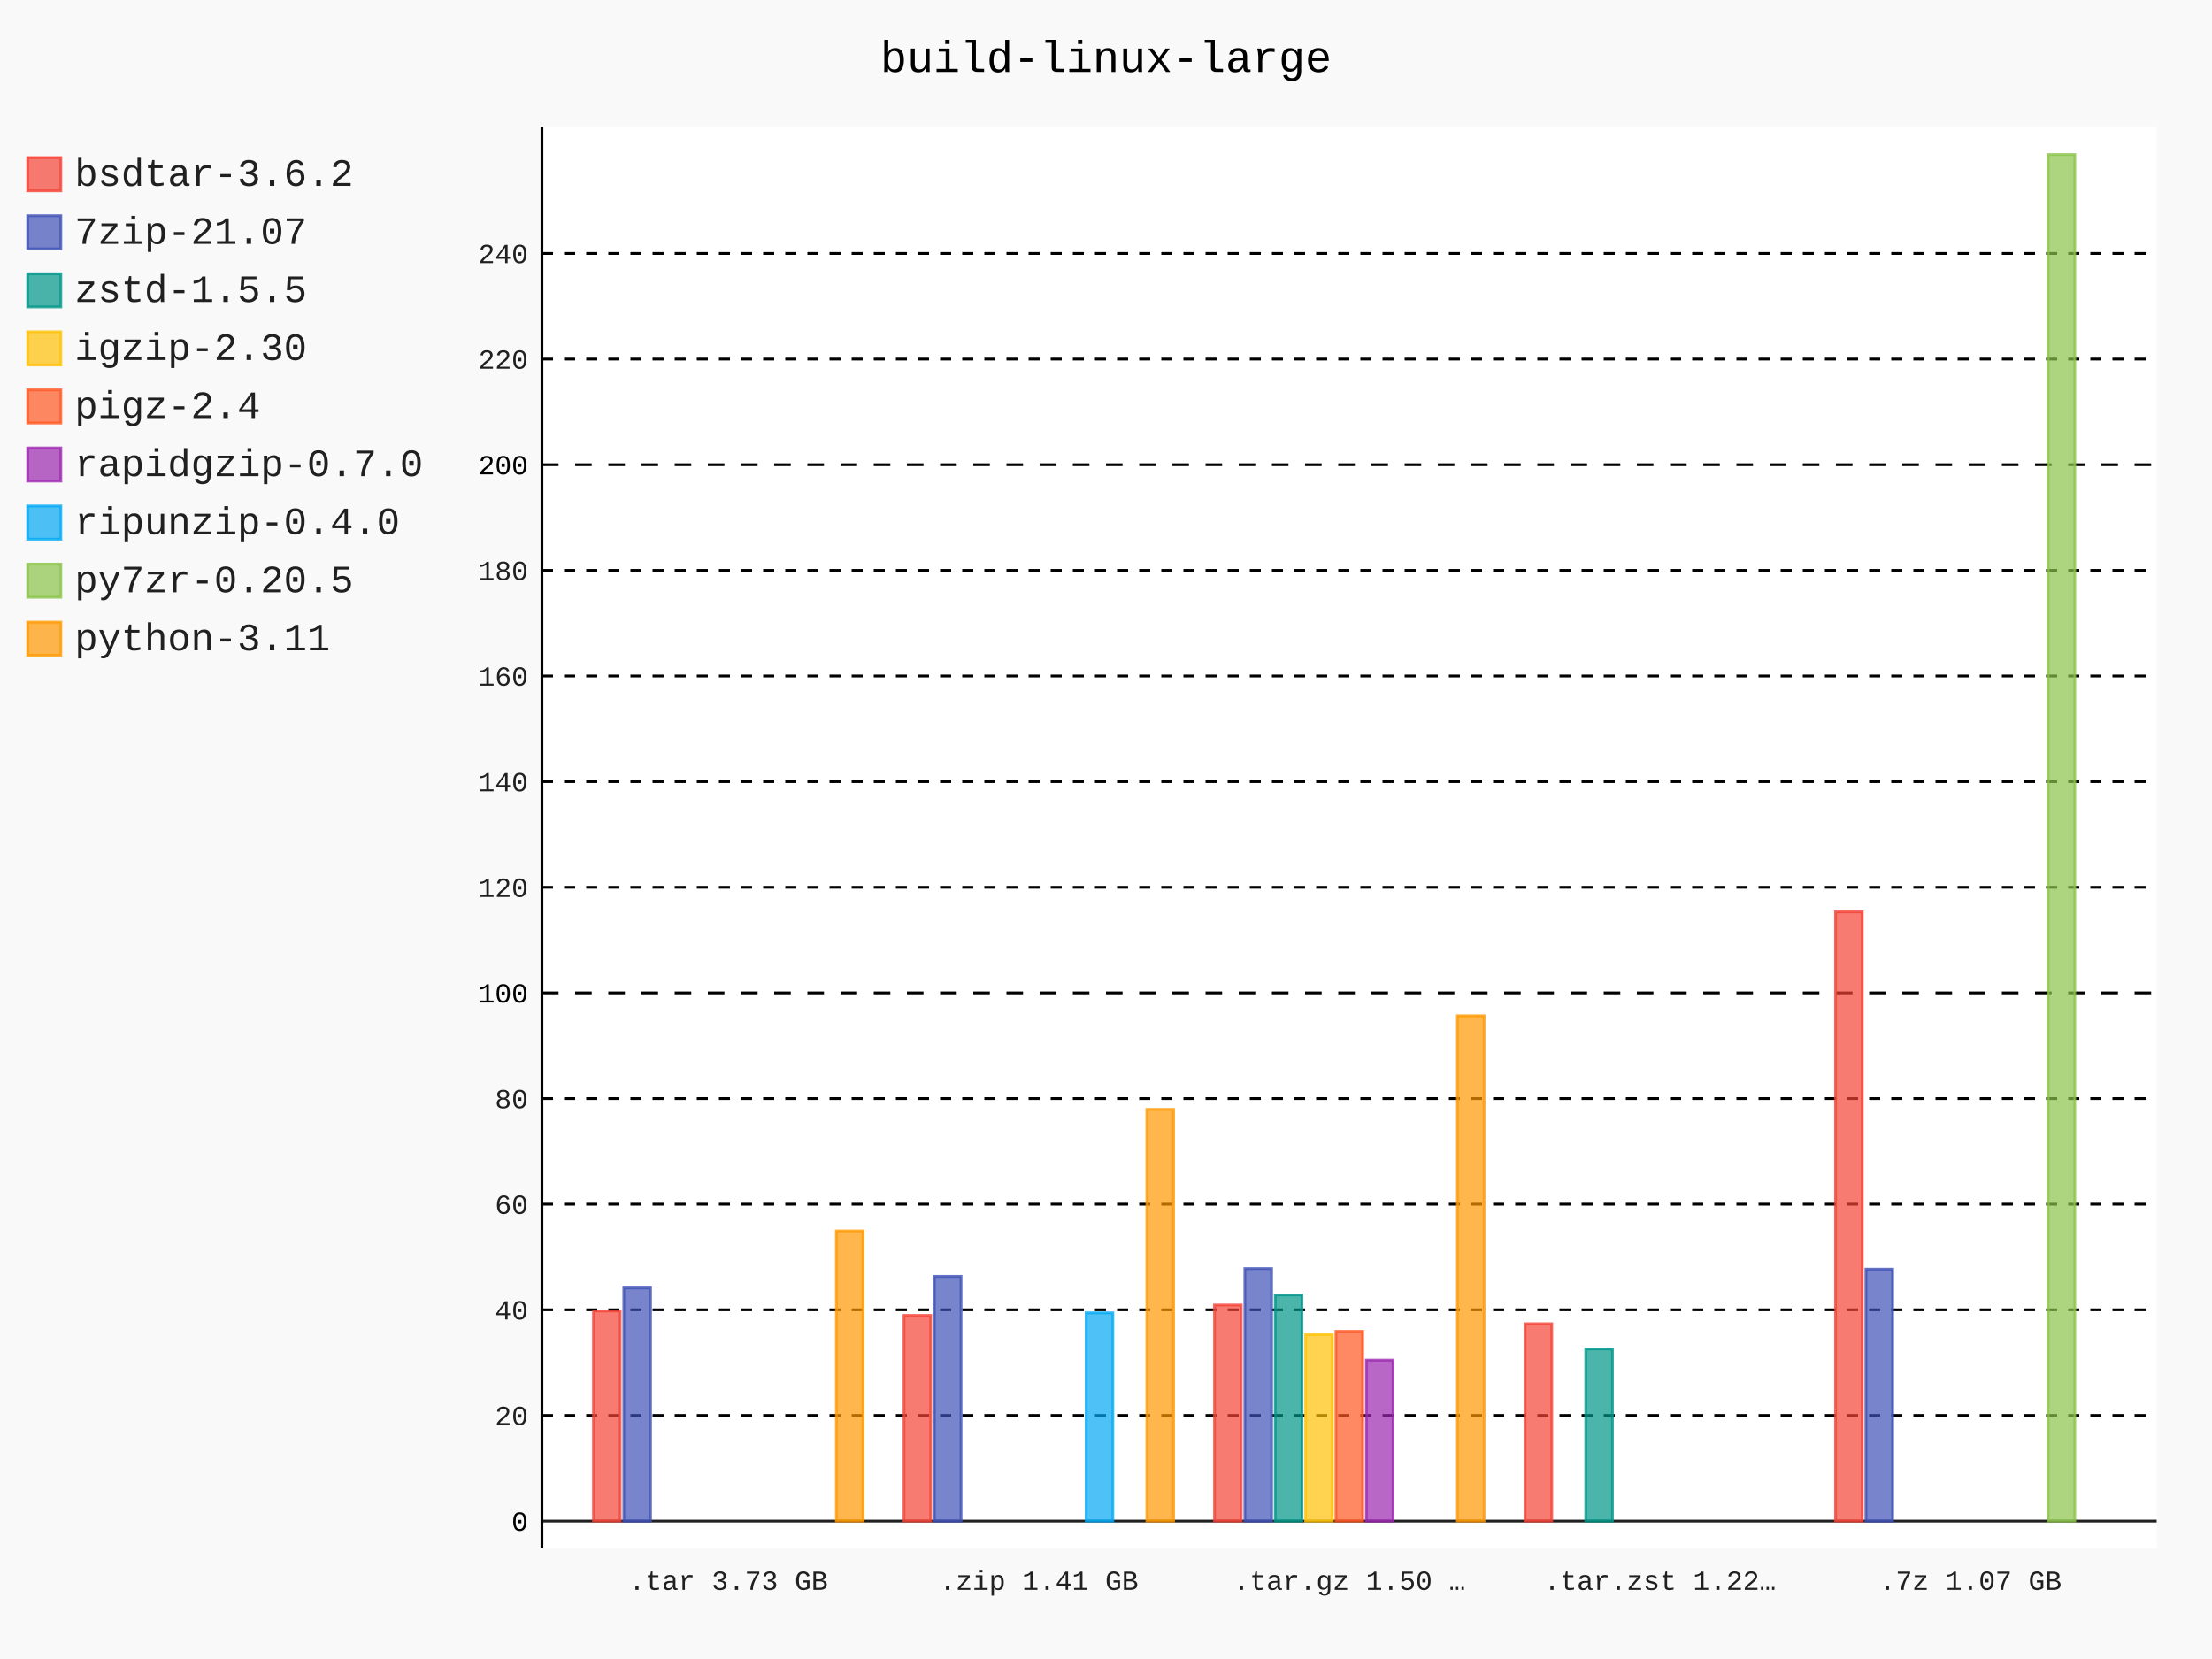
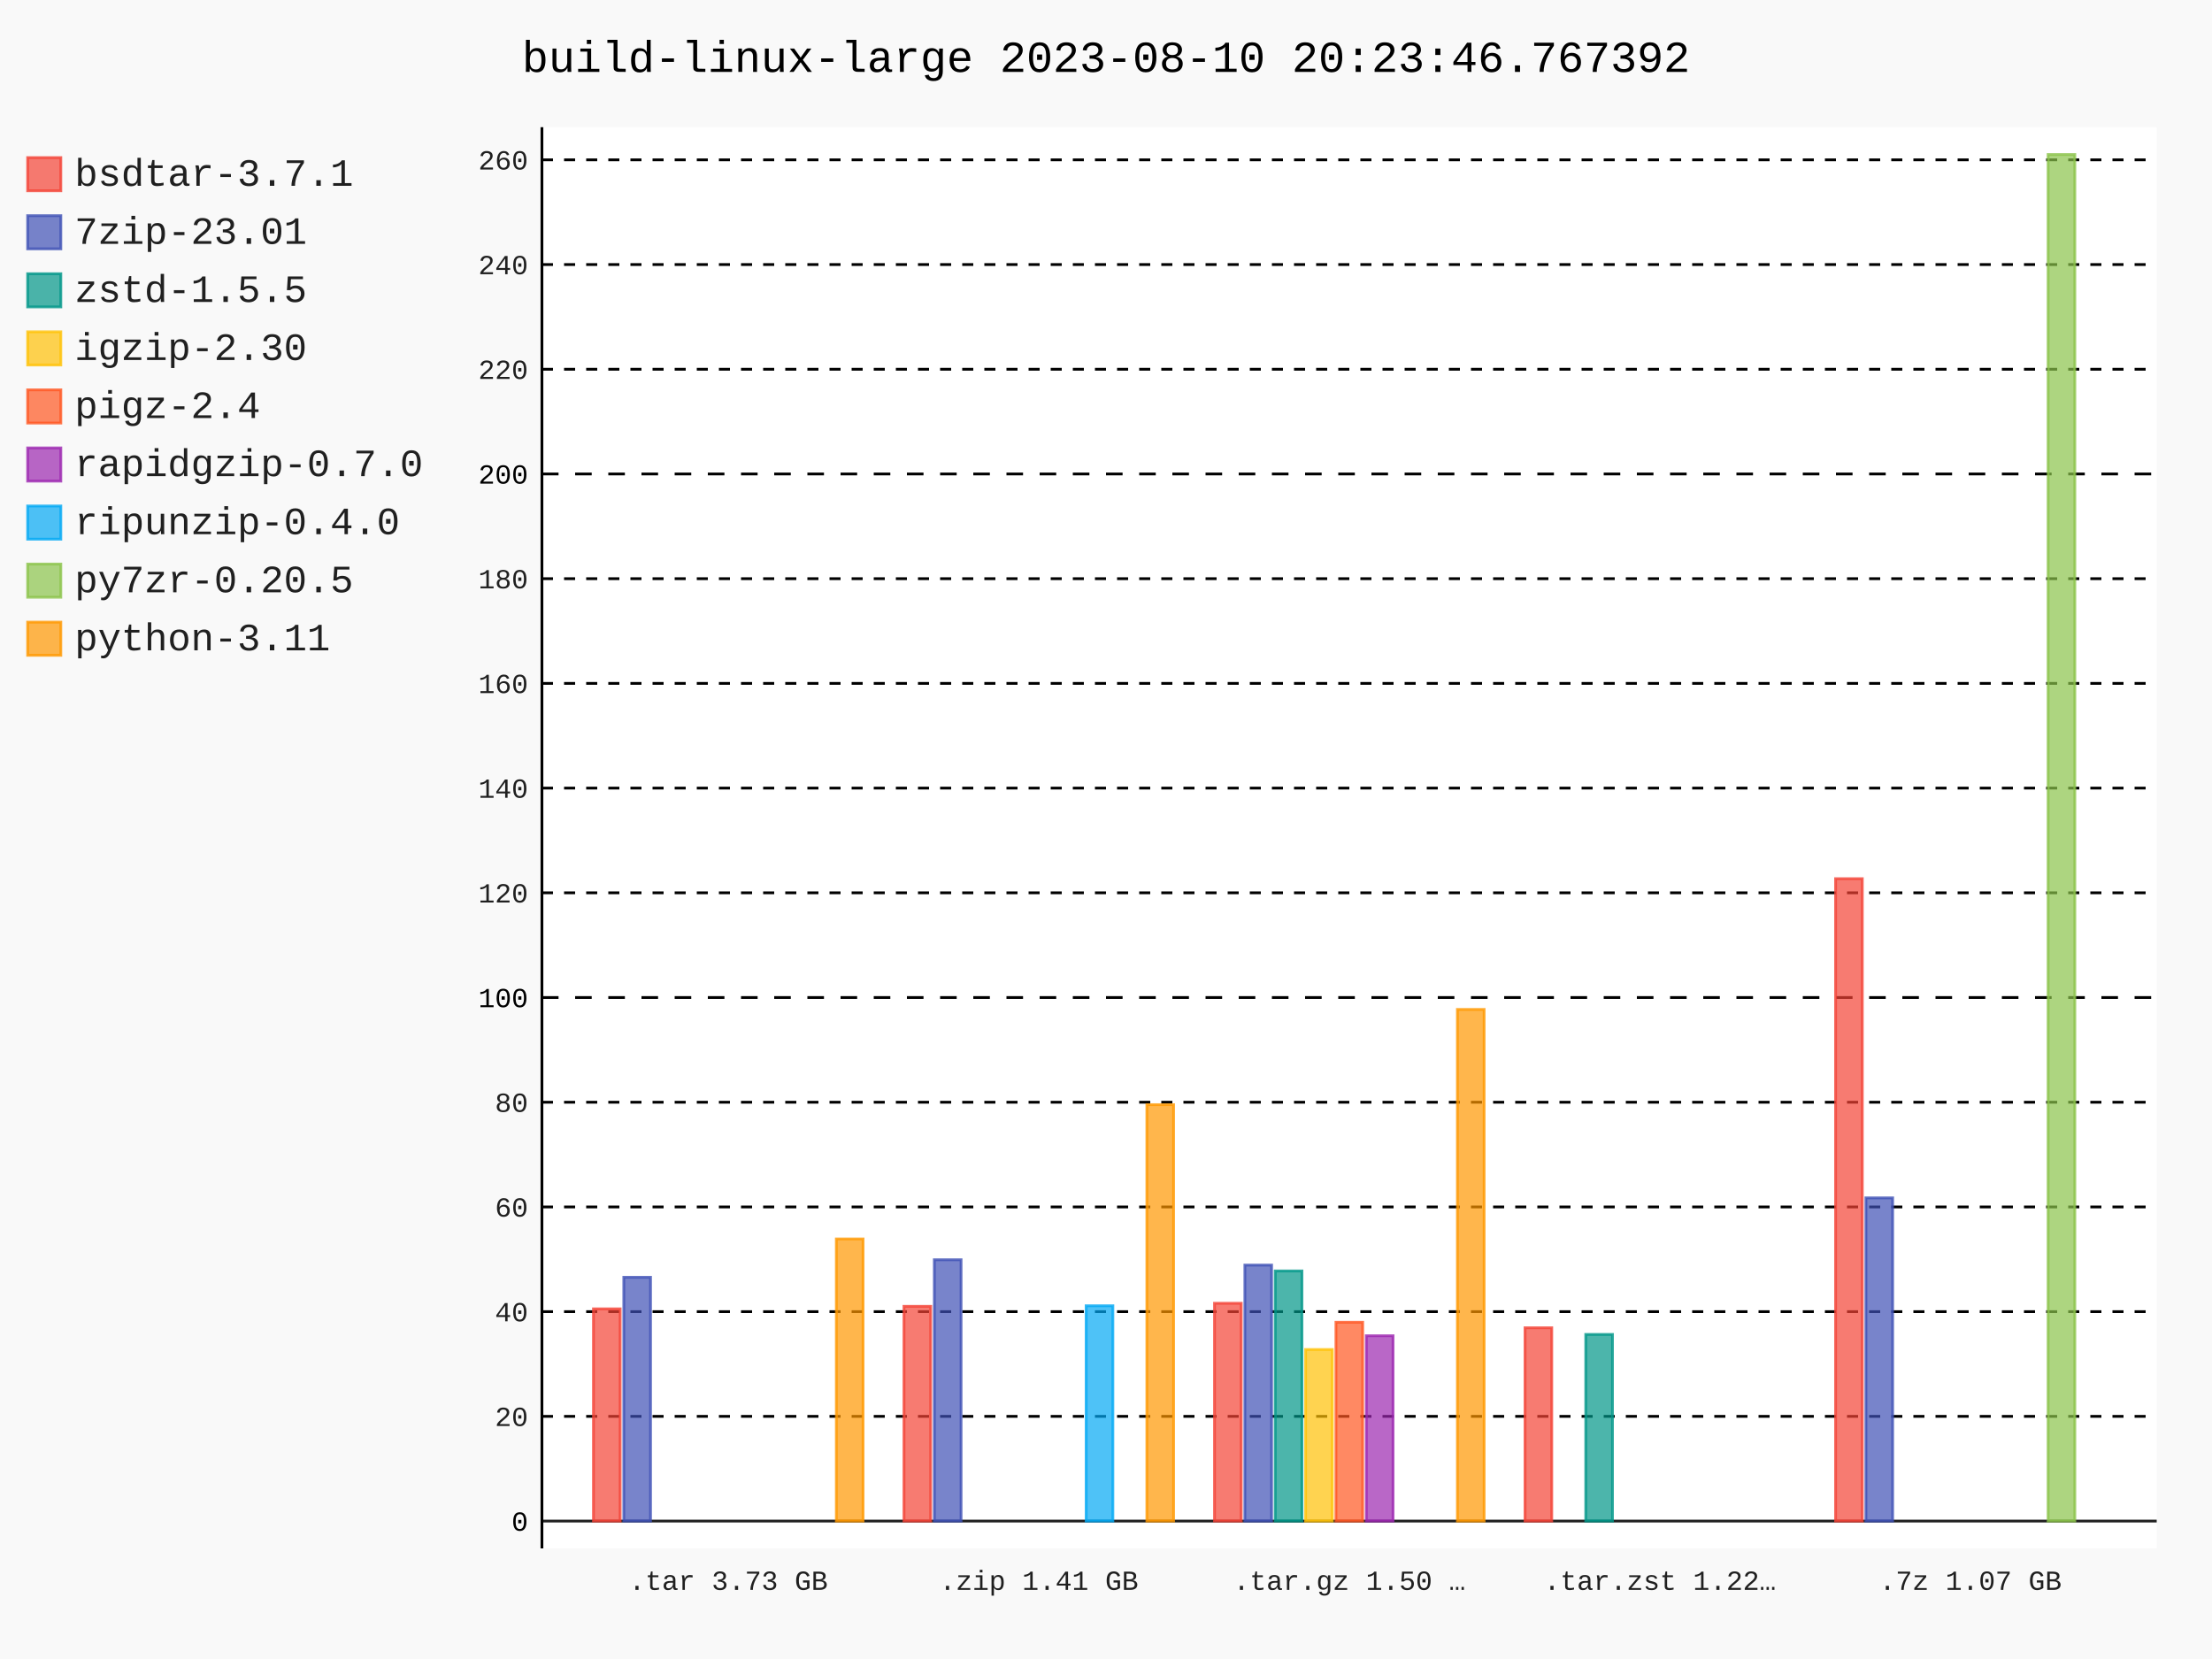
- <svg xmlns="http://www.w3.org/2000/svg" id="chart-afac75ed-26e7-44d1-9501-fa5c7581c59e" class="pygal-chart" viewBox="0 0 800 600">
+ <svg xmlns="http://www.w3.org/2000/svg" id="chart-6f9ddb37-1563-4d1c-84ae-28b0c7dc2877" class="pygal-chart" viewBox="0 0 800 600">
  <defs>
-     <style type="text/css">#chart-afac75ed-26e7-44d1-9501-fa5c7581c59e{-webkit-user-select:none;-webkit-font-smoothing:antialiased;font-family:Consolas,"Liberation Mono",Menlo,Courier,monospace}#chart-afac75ed-26e7-44d1-9501-fa5c7581c59e .title{font-family:Consolas,"Liberation Mono",Menlo,Courier,monospace;font-size:16px}#chart-afac75ed-26e7-44d1-9501-fa5c7581c59e .legends .legend text{font-family:Consolas,"Liberation Mono",Menlo,Courier,monospace;font-size:14px}#chart-afac75ed-26e7-44d1-9501-fa5c7581c59e .axis text{font-family:Consolas,"Liberation Mono",Menlo,Courier,monospace;font-size:10px}#chart-afac75ed-26e7-44d1-9501-fa5c7581c59e .axis text.major{font-family:Consolas,"Liberation Mono",Menlo,Courier,monospace;font-size:10px}#chart-afac75ed-26e7-44d1-9501-fa5c7581c59e .text-overlay text.value{font-family:Consolas,"Liberation Mono",Menlo,Courier,monospace;font-size:16px}#chart-afac75ed-26e7-44d1-9501-fa5c7581c59e .text-overlay text.label{font-family:Consolas,"Liberation Mono",Menlo,Courier,monospace;font-size:10px}#chart-afac75ed-26e7-44d1-9501-fa5c7581c59e .tooltip{font-family:Consolas,"Liberation Mono",Menlo,Courier,monospace;font-size:14px}#chart-afac75ed-26e7-44d1-9501-fa5c7581c59e text.no_data{font-family:Consolas,"Liberation Mono",Menlo,Courier,monospace;font-size:64px}
- #chart-afac75ed-26e7-44d1-9501-fa5c7581c59e{background-color:rgba(249,249,249,1)}#chart-afac75ed-26e7-44d1-9501-fa5c7581c59e path,#chart-afac75ed-26e7-44d1-9501-fa5c7581c59e line,#chart-afac75ed-26e7-44d1-9501-fa5c7581c59e rect,#chart-afac75ed-26e7-44d1-9501-fa5c7581c59e circle{-webkit-transition:150ms;-moz-transition:150ms;transition:150ms}#chart-afac75ed-26e7-44d1-9501-fa5c7581c59e .graph &gt; .background{fill:rgba(249,249,249,1)}#chart-afac75ed-26e7-44d1-9501-fa5c7581c59e .plot &gt; .background{fill:rgba(255,255,255,1)}#chart-afac75ed-26e7-44d1-9501-fa5c7581c59e .graph{fill:rgba(0,0,0,.87)}#chart-afac75ed-26e7-44d1-9501-fa5c7581c59e text.no_data{fill:rgba(0,0,0,1)}#chart-afac75ed-26e7-44d1-9501-fa5c7581c59e .title{fill:rgba(0,0,0,1)}#chart-afac75ed-26e7-44d1-9501-fa5c7581c59e .legends .legend text{fill:rgba(0,0,0,.87)}#chart-afac75ed-26e7-44d1-9501-fa5c7581c59e .legends .legend:hover text{fill:rgba(0,0,0,1)}#chart-afac75ed-26e7-44d1-9501-fa5c7581c59e .axis .line{stroke:rgba(0,0,0,1)}#chart-afac75ed-26e7-44d1-9501-fa5c7581c59e .axis .guide.line{stroke:rgba(0,0,0,.54)}#chart-afac75ed-26e7-44d1-9501-fa5c7581c59e .axis .major.line{stroke:rgba(0,0,0,.87)}#chart-afac75ed-26e7-44d1-9501-fa5c7581c59e .axis text.major{fill:rgba(0,0,0,1)}#chart-afac75ed-26e7-44d1-9501-fa5c7581c59e .axis.y .guides:hover .guide.line,#chart-afac75ed-26e7-44d1-9501-fa5c7581c59e .line-graph .axis.x .guides:hover .guide.line,#chart-afac75ed-26e7-44d1-9501-fa5c7581c59e .stackedline-graph .axis.x .guides:hover .guide.line,#chart-afac75ed-26e7-44d1-9501-fa5c7581c59e .xy-graph .axis.x .guides:hover .guide.line{stroke:rgba(0,0,0,1)}#chart-afac75ed-26e7-44d1-9501-fa5c7581c59e .axis .guides:hover text{fill:rgba(0,0,0,1)}#chart-afac75ed-26e7-44d1-9501-fa5c7581c59e .reactive{fill-opacity:.7;stroke-opacity:.8;stroke-width:1}#chart-afac75ed-26e7-44d1-9501-fa5c7581c59e .ci{stroke:rgba(0,0,0,.87)}#chart-afac75ed-26e7-44d1-9501-fa5c7581c59e .reactive.active,#chart-afac75ed-26e7-44d1-9501-fa5c7581c59e .active .reactive{fill-opacity:.8;stroke-opacity:.9;stroke-width:4}#chart-afac75ed-26e7-44d1-9501-fa5c7581c59e .ci .reactive.active{stroke-width:1.5}#chart-afac75ed-26e7-44d1-9501-fa5c7581c59e .series text{fill:rgba(0,0,0,1)}#chart-afac75ed-26e7-44d1-9501-fa5c7581c59e .tooltip rect{fill:rgba(255,255,255,1);stroke:rgba(0,0,0,1);-webkit-transition:opacity 150ms;-moz-transition:opacity 150ms;transition:opacity 150ms}#chart-afac75ed-26e7-44d1-9501-fa5c7581c59e .tooltip .label{fill:rgba(0,0,0,.87)}#chart-afac75ed-26e7-44d1-9501-fa5c7581c59e .tooltip .label{fill:rgba(0,0,0,.87)}#chart-afac75ed-26e7-44d1-9501-fa5c7581c59e .tooltip .legend{font-size:.8em;fill:rgba(0,0,0,.54)}#chart-afac75ed-26e7-44d1-9501-fa5c7581c59e .tooltip .x_label{font-size:.6em;fill:rgba(0,0,0,1)}#chart-afac75ed-26e7-44d1-9501-fa5c7581c59e .tooltip .xlink{font-size:.5em;text-decoration:underline}#chart-afac75ed-26e7-44d1-9501-fa5c7581c59e .tooltip .value{font-size:1.5em}#chart-afac75ed-26e7-44d1-9501-fa5c7581c59e .bound{font-size:.5em}#chart-afac75ed-26e7-44d1-9501-fa5c7581c59e .max-value{font-size:.75em;fill:rgba(0,0,0,.54)}#chart-afac75ed-26e7-44d1-9501-fa5c7581c59e .map-element{fill:rgba(255,255,255,1);stroke:rgba(0,0,0,.54) !important}#chart-afac75ed-26e7-44d1-9501-fa5c7581c59e .map-element .reactive{fill-opacity:inherit;stroke-opacity:inherit}#chart-afac75ed-26e7-44d1-9501-fa5c7581c59e .color-0,#chart-afac75ed-26e7-44d1-9501-fa5c7581c59e .color-0 a:visited{stroke:#F44336;fill:#F44336}#chart-afac75ed-26e7-44d1-9501-fa5c7581c59e .color-1,#chart-afac75ed-26e7-44d1-9501-fa5c7581c59e .color-1 a:visited{stroke:#3F51B5;fill:#3F51B5}#chart-afac75ed-26e7-44d1-9501-fa5c7581c59e .color-2,#chart-afac75ed-26e7-44d1-9501-fa5c7581c59e .color-2 a:visited{stroke:#009688;fill:#009688}#chart-afac75ed-26e7-44d1-9501-fa5c7581c59e .color-3,#chart-afac75ed-26e7-44d1-9501-fa5c7581c59e .color-3 a:visited{stroke:#FFC107;fill:#FFC107}#chart-afac75ed-26e7-44d1-9501-fa5c7581c59e .color-4,#chart-afac75ed-26e7-44d1-9501-fa5c7581c59e .color-4 a:visited{stroke:#FF5722;fill:#FF5722}#chart-afac75ed-26e7-44d1-9501-fa5c7581c59e .color-5,#chart-afac75ed-26e7-44d1-9501-fa5c7581c59e .color-5 a:visited{stroke:#9C27B0;fill:#9C27B0}#chart-afac75ed-26e7-44d1-9501-fa5c7581c59e .color-6,#chart-afac75ed-26e7-44d1-9501-fa5c7581c59e .color-6 a:visited{stroke:#03A9F4;fill:#03A9F4}#chart-afac75ed-26e7-44d1-9501-fa5c7581c59e .color-7,#chart-afac75ed-26e7-44d1-9501-fa5c7581c59e .color-7 a:visited{stroke:#8BC34A;fill:#8BC34A}#chart-afac75ed-26e7-44d1-9501-fa5c7581c59e .color-8,#chart-afac75ed-26e7-44d1-9501-fa5c7581c59e .color-8 a:visited{stroke:#FF9800;fill:#FF9800}#chart-afac75ed-26e7-44d1-9501-fa5c7581c59e .text-overlay .color-0 text{fill:black}#chart-afac75ed-26e7-44d1-9501-fa5c7581c59e .text-overlay .color-1 text{fill:black}#chart-afac75ed-26e7-44d1-9501-fa5c7581c59e .text-overlay .color-2 text{fill:black}#chart-afac75ed-26e7-44d1-9501-fa5c7581c59e .text-overlay .color-3 text{fill:black}#chart-afac75ed-26e7-44d1-9501-fa5c7581c59e .text-overlay .color-4 text{fill:black}#chart-afac75ed-26e7-44d1-9501-fa5c7581c59e .text-overlay .color-5 text{fill:black}#chart-afac75ed-26e7-44d1-9501-fa5c7581c59e .text-overlay .color-6 text{fill:black}#chart-afac75ed-26e7-44d1-9501-fa5c7581c59e .text-overlay .color-7 text{fill:black}#chart-afac75ed-26e7-44d1-9501-fa5c7581c59e .text-overlay .color-8 text{fill:black}
- #chart-afac75ed-26e7-44d1-9501-fa5c7581c59e text.no_data{text-anchor:middle}#chart-afac75ed-26e7-44d1-9501-fa5c7581c59e .guide.line{fill:none}#chart-afac75ed-26e7-44d1-9501-fa5c7581c59e .centered{text-anchor:middle}#chart-afac75ed-26e7-44d1-9501-fa5c7581c59e .title{text-anchor:middle}#chart-afac75ed-26e7-44d1-9501-fa5c7581c59e .legends .legend text{fill-opacity:1}#chart-afac75ed-26e7-44d1-9501-fa5c7581c59e .axis.x text{text-anchor:middle}#chart-afac75ed-26e7-44d1-9501-fa5c7581c59e .axis.x:not(.web) text[transform]{text-anchor:start}#chart-afac75ed-26e7-44d1-9501-fa5c7581c59e .axis.x:not(.web) text[transform].backwards{text-anchor:end}#chart-afac75ed-26e7-44d1-9501-fa5c7581c59e .axis.y text{text-anchor:end}#chart-afac75ed-26e7-44d1-9501-fa5c7581c59e .axis.y text[transform].backwards{text-anchor:start}#chart-afac75ed-26e7-44d1-9501-fa5c7581c59e .axis.y2 text{text-anchor:start}#chart-afac75ed-26e7-44d1-9501-fa5c7581c59e .axis.y2 text[transform].backwards{text-anchor:end}#chart-afac75ed-26e7-44d1-9501-fa5c7581c59e .axis .guide.line{stroke-dasharray:4,4;stroke:black}#chart-afac75ed-26e7-44d1-9501-fa5c7581c59e .axis .major.guide.line{stroke-dasharray:6,6;stroke:black}#chart-afac75ed-26e7-44d1-9501-fa5c7581c59e .horizontal .axis.y .guide.line,#chart-afac75ed-26e7-44d1-9501-fa5c7581c59e .horizontal .axis.y2 .guide.line,#chart-afac75ed-26e7-44d1-9501-fa5c7581c59e .vertical .axis.x .guide.line{opacity:0}#chart-afac75ed-26e7-44d1-9501-fa5c7581c59e .horizontal .axis.always_show .guide.line,#chart-afac75ed-26e7-44d1-9501-fa5c7581c59e .vertical .axis.always_show .guide.line{opacity:1 !important}#chart-afac75ed-26e7-44d1-9501-fa5c7581c59e .axis.y .guides:hover .guide.line,#chart-afac75ed-26e7-44d1-9501-fa5c7581c59e .axis.y2 .guides:hover .guide.line,#chart-afac75ed-26e7-44d1-9501-fa5c7581c59e .axis.x .guides:hover .guide.line{opacity:1}#chart-afac75ed-26e7-44d1-9501-fa5c7581c59e .axis .guides:hover text{opacity:1}#chart-afac75ed-26e7-44d1-9501-fa5c7581c59e .nofill{fill:none}#chart-afac75ed-26e7-44d1-9501-fa5c7581c59e .subtle-fill{fill-opacity:.2}#chart-afac75ed-26e7-44d1-9501-fa5c7581c59e .dot{stroke-width:1px;fill-opacity:1;stroke-opacity:1}#chart-afac75ed-26e7-44d1-9501-fa5c7581c59e .dot.active{stroke-width:5px}#chart-afac75ed-26e7-44d1-9501-fa5c7581c59e .dot.negative{fill:transparent}#chart-afac75ed-26e7-44d1-9501-fa5c7581c59e text,#chart-afac75ed-26e7-44d1-9501-fa5c7581c59e tspan{stroke:none !important}#chart-afac75ed-26e7-44d1-9501-fa5c7581c59e .series text.active{opacity:1}#chart-afac75ed-26e7-44d1-9501-fa5c7581c59e .tooltip rect{fill-opacity:.95;stroke-width:.5}#chart-afac75ed-26e7-44d1-9501-fa5c7581c59e .tooltip text{fill-opacity:1}#chart-afac75ed-26e7-44d1-9501-fa5c7581c59e .showable{visibility:hidden}#chart-afac75ed-26e7-44d1-9501-fa5c7581c59e .showable.shown{visibility:visible}#chart-afac75ed-26e7-44d1-9501-fa5c7581c59e .gauge-background{fill:rgba(229,229,229,1);stroke:none}#chart-afac75ed-26e7-44d1-9501-fa5c7581c59e .bg-lines{stroke:rgba(249,249,249,1);stroke-width:2px}</style>
+     <style type="text/css">#chart-6f9ddb37-1563-4d1c-84ae-28b0c7dc2877{-webkit-user-select:none;-webkit-font-smoothing:antialiased;font-family:Consolas,"Liberation Mono",Menlo,Courier,monospace}#chart-6f9ddb37-1563-4d1c-84ae-28b0c7dc2877 .title{font-family:Consolas,"Liberation Mono",Menlo,Courier,monospace;font-size:16px}#chart-6f9ddb37-1563-4d1c-84ae-28b0c7dc2877 .legends .legend text{font-family:Consolas,"Liberation Mono",Menlo,Courier,monospace;font-size:14px}#chart-6f9ddb37-1563-4d1c-84ae-28b0c7dc2877 .axis text{font-family:Consolas,"Liberation Mono",Menlo,Courier,monospace;font-size:10px}#chart-6f9ddb37-1563-4d1c-84ae-28b0c7dc2877 .axis text.major{font-family:Consolas,"Liberation Mono",Menlo,Courier,monospace;font-size:10px}#chart-6f9ddb37-1563-4d1c-84ae-28b0c7dc2877 .text-overlay text.value{font-family:Consolas,"Liberation Mono",Menlo,Courier,monospace;font-size:16px}#chart-6f9ddb37-1563-4d1c-84ae-28b0c7dc2877 .text-overlay text.label{font-family:Consolas,"Liberation Mono",Menlo,Courier,monospace;font-size:10px}#chart-6f9ddb37-1563-4d1c-84ae-28b0c7dc2877 .tooltip{font-family:Consolas,"Liberation Mono",Menlo,Courier,monospace;font-size:14px}#chart-6f9ddb37-1563-4d1c-84ae-28b0c7dc2877 text.no_data{font-family:Consolas,"Liberation Mono",Menlo,Courier,monospace;font-size:64px}
+ #chart-6f9ddb37-1563-4d1c-84ae-28b0c7dc2877{background-color:rgba(249,249,249,1)}#chart-6f9ddb37-1563-4d1c-84ae-28b0c7dc2877 path,#chart-6f9ddb37-1563-4d1c-84ae-28b0c7dc2877 line,#chart-6f9ddb37-1563-4d1c-84ae-28b0c7dc2877 rect,#chart-6f9ddb37-1563-4d1c-84ae-28b0c7dc2877 circle{-webkit-transition:150ms;-moz-transition:150ms;transition:150ms}#chart-6f9ddb37-1563-4d1c-84ae-28b0c7dc2877 .graph &gt; .background{fill:rgba(249,249,249,1)}#chart-6f9ddb37-1563-4d1c-84ae-28b0c7dc2877 .plot &gt; .background{fill:rgba(255,255,255,1)}#chart-6f9ddb37-1563-4d1c-84ae-28b0c7dc2877 .graph{fill:rgba(0,0,0,.87)}#chart-6f9ddb37-1563-4d1c-84ae-28b0c7dc2877 text.no_data{fill:rgba(0,0,0,1)}#chart-6f9ddb37-1563-4d1c-84ae-28b0c7dc2877 .title{fill:rgba(0,0,0,1)}#chart-6f9ddb37-1563-4d1c-84ae-28b0c7dc2877 .legends .legend text{fill:rgba(0,0,0,.87)}#chart-6f9ddb37-1563-4d1c-84ae-28b0c7dc2877 .legends .legend:hover text{fill:rgba(0,0,0,1)}#chart-6f9ddb37-1563-4d1c-84ae-28b0c7dc2877 .axis .line{stroke:rgba(0,0,0,1)}#chart-6f9ddb37-1563-4d1c-84ae-28b0c7dc2877 .axis .guide.line{stroke:rgba(0,0,0,.54)}#chart-6f9ddb37-1563-4d1c-84ae-28b0c7dc2877 .axis .major.line{stroke:rgba(0,0,0,.87)}#chart-6f9ddb37-1563-4d1c-84ae-28b0c7dc2877 .axis text.major{fill:rgba(0,0,0,1)}#chart-6f9ddb37-1563-4d1c-84ae-28b0c7dc2877 .axis.y .guides:hover .guide.line,#chart-6f9ddb37-1563-4d1c-84ae-28b0c7dc2877 .line-graph .axis.x .guides:hover .guide.line,#chart-6f9ddb37-1563-4d1c-84ae-28b0c7dc2877 .stackedline-graph .axis.x .guides:hover .guide.line,#chart-6f9ddb37-1563-4d1c-84ae-28b0c7dc2877 .xy-graph .axis.x .guides:hover .guide.line{stroke:rgba(0,0,0,1)}#chart-6f9ddb37-1563-4d1c-84ae-28b0c7dc2877 .axis .guides:hover text{fill:rgba(0,0,0,1)}#chart-6f9ddb37-1563-4d1c-84ae-28b0c7dc2877 .reactive{fill-opacity:.7;stroke-opacity:.8;stroke-width:1}#chart-6f9ddb37-1563-4d1c-84ae-28b0c7dc2877 .ci{stroke:rgba(0,0,0,.87)}#chart-6f9ddb37-1563-4d1c-84ae-28b0c7dc2877 .reactive.active,#chart-6f9ddb37-1563-4d1c-84ae-28b0c7dc2877 .active .reactive{fill-opacity:.8;stroke-opacity:.9;stroke-width:4}#chart-6f9ddb37-1563-4d1c-84ae-28b0c7dc2877 .ci .reactive.active{stroke-width:1.5}#chart-6f9ddb37-1563-4d1c-84ae-28b0c7dc2877 .series text{fill:rgba(0,0,0,1)}#chart-6f9ddb37-1563-4d1c-84ae-28b0c7dc2877 .tooltip rect{fill:rgba(255,255,255,1);stroke:rgba(0,0,0,1);-webkit-transition:opacity 150ms;-moz-transition:opacity 150ms;transition:opacity 150ms}#chart-6f9ddb37-1563-4d1c-84ae-28b0c7dc2877 .tooltip .label{fill:rgba(0,0,0,.87)}#chart-6f9ddb37-1563-4d1c-84ae-28b0c7dc2877 .tooltip .label{fill:rgba(0,0,0,.87)}#chart-6f9ddb37-1563-4d1c-84ae-28b0c7dc2877 .tooltip .legend{font-size:.8em;fill:rgba(0,0,0,.54)}#chart-6f9ddb37-1563-4d1c-84ae-28b0c7dc2877 .tooltip .x_label{font-size:.6em;fill:rgba(0,0,0,1)}#chart-6f9ddb37-1563-4d1c-84ae-28b0c7dc2877 .tooltip .xlink{font-size:.5em;text-decoration:underline}#chart-6f9ddb37-1563-4d1c-84ae-28b0c7dc2877 .tooltip .value{font-size:1.5em}#chart-6f9ddb37-1563-4d1c-84ae-28b0c7dc2877 .bound{font-size:.5em}#chart-6f9ddb37-1563-4d1c-84ae-28b0c7dc2877 .max-value{font-size:.75em;fill:rgba(0,0,0,.54)}#chart-6f9ddb37-1563-4d1c-84ae-28b0c7dc2877 .map-element{fill:rgba(255,255,255,1);stroke:rgba(0,0,0,.54) !important}#chart-6f9ddb37-1563-4d1c-84ae-28b0c7dc2877 .map-element .reactive{fill-opacity:inherit;stroke-opacity:inherit}#chart-6f9ddb37-1563-4d1c-84ae-28b0c7dc2877 .color-0,#chart-6f9ddb37-1563-4d1c-84ae-28b0c7dc2877 .color-0 a:visited{stroke:#F44336;fill:#F44336}#chart-6f9ddb37-1563-4d1c-84ae-28b0c7dc2877 .color-1,#chart-6f9ddb37-1563-4d1c-84ae-28b0c7dc2877 .color-1 a:visited{stroke:#3F51B5;fill:#3F51B5}#chart-6f9ddb37-1563-4d1c-84ae-28b0c7dc2877 .color-2,#chart-6f9ddb37-1563-4d1c-84ae-28b0c7dc2877 .color-2 a:visited{stroke:#009688;fill:#009688}#chart-6f9ddb37-1563-4d1c-84ae-28b0c7dc2877 .color-3,#chart-6f9ddb37-1563-4d1c-84ae-28b0c7dc2877 .color-3 a:visited{stroke:#FFC107;fill:#FFC107}#chart-6f9ddb37-1563-4d1c-84ae-28b0c7dc2877 .color-4,#chart-6f9ddb37-1563-4d1c-84ae-28b0c7dc2877 .color-4 a:visited{stroke:#FF5722;fill:#FF5722}#chart-6f9ddb37-1563-4d1c-84ae-28b0c7dc2877 .color-5,#chart-6f9ddb37-1563-4d1c-84ae-28b0c7dc2877 .color-5 a:visited{stroke:#9C27B0;fill:#9C27B0}#chart-6f9ddb37-1563-4d1c-84ae-28b0c7dc2877 .color-6,#chart-6f9ddb37-1563-4d1c-84ae-28b0c7dc2877 .color-6 a:visited{stroke:#03A9F4;fill:#03A9F4}#chart-6f9ddb37-1563-4d1c-84ae-28b0c7dc2877 .color-7,#chart-6f9ddb37-1563-4d1c-84ae-28b0c7dc2877 .color-7 a:visited{stroke:#8BC34A;fill:#8BC34A}#chart-6f9ddb37-1563-4d1c-84ae-28b0c7dc2877 .color-8,#chart-6f9ddb37-1563-4d1c-84ae-28b0c7dc2877 .color-8 a:visited{stroke:#FF9800;fill:#FF9800}#chart-6f9ddb37-1563-4d1c-84ae-28b0c7dc2877 .text-overlay .color-0 text{fill:black}#chart-6f9ddb37-1563-4d1c-84ae-28b0c7dc2877 .text-overlay .color-1 text{fill:black}#chart-6f9ddb37-1563-4d1c-84ae-28b0c7dc2877 .text-overlay .color-2 text{fill:black}#chart-6f9ddb37-1563-4d1c-84ae-28b0c7dc2877 .text-overlay .color-3 text{fill:black}#chart-6f9ddb37-1563-4d1c-84ae-28b0c7dc2877 .text-overlay .color-4 text{fill:black}#chart-6f9ddb37-1563-4d1c-84ae-28b0c7dc2877 .text-overlay .color-5 text{fill:black}#chart-6f9ddb37-1563-4d1c-84ae-28b0c7dc2877 .text-overlay .color-6 text{fill:black}#chart-6f9ddb37-1563-4d1c-84ae-28b0c7dc2877 .text-overlay .color-7 text{fill:black}#chart-6f9ddb37-1563-4d1c-84ae-28b0c7dc2877 .text-overlay .color-8 text{fill:black}
+ #chart-6f9ddb37-1563-4d1c-84ae-28b0c7dc2877 text.no_data{text-anchor:middle}#chart-6f9ddb37-1563-4d1c-84ae-28b0c7dc2877 .guide.line{fill:none}#chart-6f9ddb37-1563-4d1c-84ae-28b0c7dc2877 .centered{text-anchor:middle}#chart-6f9ddb37-1563-4d1c-84ae-28b0c7dc2877 .title{text-anchor:middle}#chart-6f9ddb37-1563-4d1c-84ae-28b0c7dc2877 .legends .legend text{fill-opacity:1}#chart-6f9ddb37-1563-4d1c-84ae-28b0c7dc2877 .axis.x text{text-anchor:middle}#chart-6f9ddb37-1563-4d1c-84ae-28b0c7dc2877 .axis.x:not(.web) text[transform]{text-anchor:start}#chart-6f9ddb37-1563-4d1c-84ae-28b0c7dc2877 .axis.x:not(.web) text[transform].backwards{text-anchor:end}#chart-6f9ddb37-1563-4d1c-84ae-28b0c7dc2877 .axis.y text{text-anchor:end}#chart-6f9ddb37-1563-4d1c-84ae-28b0c7dc2877 .axis.y text[transform].backwards{text-anchor:start}#chart-6f9ddb37-1563-4d1c-84ae-28b0c7dc2877 .axis.y2 text{text-anchor:start}#chart-6f9ddb37-1563-4d1c-84ae-28b0c7dc2877 .axis.y2 text[transform].backwards{text-anchor:end}#chart-6f9ddb37-1563-4d1c-84ae-28b0c7dc2877 .axis .guide.line{stroke-dasharray:4,4;stroke:black}#chart-6f9ddb37-1563-4d1c-84ae-28b0c7dc2877 .axis .major.guide.line{stroke-dasharray:6,6;stroke:black}#chart-6f9ddb37-1563-4d1c-84ae-28b0c7dc2877 .horizontal .axis.y .guide.line,#chart-6f9ddb37-1563-4d1c-84ae-28b0c7dc2877 .horizontal .axis.y2 .guide.line,#chart-6f9ddb37-1563-4d1c-84ae-28b0c7dc2877 .vertical .axis.x .guide.line{opacity:0}#chart-6f9ddb37-1563-4d1c-84ae-28b0c7dc2877 .horizontal .axis.always_show .guide.line,#chart-6f9ddb37-1563-4d1c-84ae-28b0c7dc2877 .vertical .axis.always_show .guide.line{opacity:1 !important}#chart-6f9ddb37-1563-4d1c-84ae-28b0c7dc2877 .axis.y .guides:hover .guide.line,#chart-6f9ddb37-1563-4d1c-84ae-28b0c7dc2877 .axis.y2 .guides:hover .guide.line,#chart-6f9ddb37-1563-4d1c-84ae-28b0c7dc2877 .axis.x .guides:hover .guide.line{opacity:1}#chart-6f9ddb37-1563-4d1c-84ae-28b0c7dc2877 .axis .guides:hover text{opacity:1}#chart-6f9ddb37-1563-4d1c-84ae-28b0c7dc2877 .nofill{fill:none}#chart-6f9ddb37-1563-4d1c-84ae-28b0c7dc2877 .subtle-fill{fill-opacity:.2}#chart-6f9ddb37-1563-4d1c-84ae-28b0c7dc2877 .dot{stroke-width:1px;fill-opacity:1;stroke-opacity:1}#chart-6f9ddb37-1563-4d1c-84ae-28b0c7dc2877 .dot.active{stroke-width:5px}#chart-6f9ddb37-1563-4d1c-84ae-28b0c7dc2877 .dot.negative{fill:transparent}#chart-6f9ddb37-1563-4d1c-84ae-28b0c7dc2877 text,#chart-6f9ddb37-1563-4d1c-84ae-28b0c7dc2877 tspan{stroke:none !important}#chart-6f9ddb37-1563-4d1c-84ae-28b0c7dc2877 .series text.active{opacity:1}#chart-6f9ddb37-1563-4d1c-84ae-28b0c7dc2877 .tooltip rect{fill-opacity:.95;stroke-width:.5}#chart-6f9ddb37-1563-4d1c-84ae-28b0c7dc2877 .tooltip text{fill-opacity:1}#chart-6f9ddb37-1563-4d1c-84ae-28b0c7dc2877 .showable{visibility:hidden}#chart-6f9ddb37-1563-4d1c-84ae-28b0c7dc2877 .showable.shown{visibility:visible}#chart-6f9ddb37-1563-4d1c-84ae-28b0c7dc2877 .gauge-background{fill:rgba(229,229,229,1);stroke:none}#chart-6f9ddb37-1563-4d1c-84ae-28b0c7dc2877 .bg-lines{stroke:rgba(249,249,249,1);stroke-width:2px}</style>
  </defs>
  <g class="graph bar-graph vertical">
    <rect x="0" y="0" width="800" height="600" class="background" />
    <g transform="translate(196, 46)" class="plot">
      <rect x="0" y="0" width="584.0" height="514" class="background" />
      <g class="axis y always_show">
        <g class="guides">
          <path d="M0 504.115 h584" class="axis major line" />
          <text x="-5" y="507.615" class="major">0</text>
        </g>
        <g class="guides">
-           <path d="M0 465.911 h584" class="guide line" />
-           <text x="-5" y="469.411" class="">20</text>
-         </g>
-         <g class="guides">
-           <path d="M0 427.706 h584" class="guide line" />
-           <text x="-5" y="431.206" class="">40</text>
-         </g>
-         <g class="guides">
-           <path d="M0 389.501 h584" class="guide line" />
-           <text x="-5" y="393.001" class="">60</text>
-         </g>
-         <g class="guides">
-           <path d="M0 351.296 h584" class="guide line" />
-           <text x="-5" y="354.796" class="">80</text>
-         </g>
-         <g class="guides">
-           <path d="M0 313.091 h584" class="major guide line" />
-           <text x="-5" y="316.591" class="major">100</text>
-         </g>
-         <g class="guides">
-           <path d="M0 274.887 h584" class="guide line" />
-           <text x="-5" y="278.387" class="">120</text>
-         </g>
-         <g class="guides">
-           <path d="M0 236.682 h584" class="guide line" />
-           <text x="-5" y="240.182" class="">140</text>
-         </g>
-         <g class="guides">
-           <path d="M0 198.477 h584" class="guide line" />
-           <text x="-5" y="201.977" class="">160</text>
-         </g>
-         <g class="guides">
-           <path d="M0 160.272 h584" class="guide line" />
-           <text x="-5" y="163.772" class="">180</text>
-         </g>
-         <g class="guides">
-           <path d="M0 122.067 h584" class="major guide line" />
-           <text x="-5" y="125.567" class="major">200</text>
-         </g>
-         <g class="guides">
-           <path d="M0 83.862 h584" class="guide line" />
-           <text x="-5" y="87.362" class="">220</text>
-         </g>
-         <g class="guides">
-           <path d="M0 45.658 h584" class="guide line" />
-           <text x="-5" y="49.158" class="">240</text>
+           <path d="M0 466.245 h584" class="guide line" />
+           <text x="-5" y="469.745" class="">20</text>
+         </g>
+         <g class="guides">
+           <path d="M0 428.376 h584" class="guide line" />
+           <text x="-5" y="431.876" class="">40</text>
+         </g>
+         <g class="guides">
+           <path d="M0 390.506 h584" class="guide line" />
+           <text x="-5" y="394.006" class="">60</text>
+         </g>
+         <g class="guides">
+           <path d="M0 352.636 h584" class="guide line" />
+           <text x="-5" y="356.136" class="">80</text>
+         </g>
+         <g class="guides">
+           <path d="M0 314.766 h584" class="major guide line" />
+           <text x="-5" y="318.266" class="major">100</text>
+         </g>
+         <g class="guides">
+           <path d="M0 276.896 h584" class="guide line" />
+           <text x="-5" y="280.396" class="">120</text>
+         </g>
+         <g class="guides">
+           <path d="M0 239.026 h584" class="guide line" />
+           <text x="-5" y="242.526" class="">140</text>
+         </g>
+         <g class="guides">
+           <path d="M0 201.156 h584" class="guide line" />
+           <text x="-5" y="204.656" class="">160</text>
+         </g>
+         <g class="guides">
+           <path d="M0 163.286 h584" class="guide line" />
+           <text x="-5" y="166.786" class="">180</text>
+         </g>
+         <g class="guides">
+           <path d="M0 125.416 h584" class="major guide line" />
+           <text x="-5" y="128.916" class="major">200</text>
+         </g>
+         <g class="guides">
+           <path d="M0 87.546 h584" class="guide line" />
+           <text x="-5" y="91.046" class="">220</text>
+         </g>
+         <g class="guides">
+           <path d="M0 49.676 h584" class="guide line" />
+           <text x="-5" y="53.176" class="">240</text>
+         </g>
+         <g class="guides">
+           <path d="M0 11.807 h584" class="guide line" />
+           <text x="-5" y="15.307" class="">260</text>
        </g>
      </g>
      <g class="axis x">
        <path d="M0 0 v514" class="line" />
        <g class="guides">
          <path d="M67.385 0 v514" class="guide line" />
          <text x="67.385" y="529.0" class="">.tar 3.73 GB</text>
        </g>
        <g class="guides">
          <path d="M179.692 0 v514" class="guide line" />
          <text x="179.692" y="529.0" class="">.zip 1.41 GB</text>
        </g>
        <g class="guides">
          <path d="M292 0 v514" class="guide line" />
          <text x="292.0" y="529.0" class="">.tar.gz 1.50 …</text>
        </g>
        <g class="guides">
          <path d="M404.308 0 v514" class="guide line" />
          <text x="404.308" y="529.0" class="">.tar.zst 1.22…</text>
        </g>
        <g class="guides">
          <path d="M516.615 0 v514" class="guide line" />
          <text x="516.615" y="529.0" class="">.7z 1.07 GB</text>
        </g>
      </g>
      <g class="series serie-0 color-0">
        <g class="bars">
          <g class="bar">
-             <rect x="18.628" y="428.137" rx="0" ry="0" width="9.663" height="75.978" class="rect reactive tooltip-trigger" />
-           </g>
-           <g class="bar">
-             <rect x="130.936" y="429.734" rx="0" ry="0" width="9.663" height="74.381" class="rect reactive tooltip-trigger" />
-           </g>
-           <g class="bar">
-             <rect x="243.243" y="425.964" rx="0" ry="0" width="9.663" height="78.152" class="rect reactive tooltip-trigger" />
-           </g>
-           <g class="bar">
-             <rect x="355.551" y="432.745" rx="0" ry="0" width="9.663" height="71.37" class="rect reactive tooltip-trigger" />
-           </g>
-           <g class="bar">
-             <rect x="467.859" y="283.784" rx="0" ry="0" width="9.663" height="220.331" class="rect reactive tooltip-trigger" />
+             <rect x="18.628" y="427.364" rx="0" ry="0" width="9.663" height="76.751" class="rect reactive tooltip-trigger" />
+           </g>
+           <g class="bar">
+             <rect x="130.936" y="426.448" rx="0" ry="0" width="9.663" height="77.667" class="rect reactive tooltip-trigger" />
+           </g>
+           <g class="bar">
+             <rect x="243.243" y="425.344" rx="0" ry="0" width="9.663" height="78.771" class="rect reactive tooltip-trigger" />
+           </g>
+           <g class="bar">
+             <rect x="355.551" y="434.213" rx="0" ry="0" width="9.663" height="69.902" class="rect reactive tooltip-trigger" />
+           </g>
+           <g class="bar">
+             <rect x="467.859" y="271.787" rx="0" ry="0" width="9.663" height="232.328" class="rect reactive tooltip-trigger" />
          </g>
        </g>
      </g>
      <g class="series serie-1 color-1">
        <g class="bars">
          <g class="bar">
-             <rect x="29.609" y="419.803" rx="0" ry="0" width="9.663" height="84.312" class="rect reactive tooltip-trigger" />
-           </g>
-           <g class="bar">
-             <rect x="141.917" y="415.601" rx="0" ry="0" width="9.663" height="88.515" class="rect reactive tooltip-trigger" />
-           </g>
-           <g class="bar">
-             <rect x="254.225" y="412.777" rx="0" ry="0" width="9.663" height="91.338" class="rect reactive tooltip-trigger" />
-           </g>
-           <g class="bar">
-             <rect x="478.84" y="412.993" rx="0" ry="0" width="9.663" height="91.122" class="rect reactive tooltip-trigger" />
+             <rect x="29.609" y="415.949" rx="0" ry="0" width="9.663" height="88.167" class="rect reactive tooltip-trigger" />
+           </g>
+           <g class="bar">
+             <rect x="141.917" y="409.605" rx="0" ry="0" width="9.663" height="94.51" class="rect reactive tooltip-trigger" />
+           </g>
+           <g class="bar">
+             <rect x="254.225" y="411.537" rx="0" ry="0" width="9.663" height="92.579" class="rect reactive tooltip-trigger" />
+           </g>
+           <g class="bar">
+             <rect x="478.84" y="387.228" rx="0" ry="0" width="9.663" height="116.887" class="rect reactive tooltip-trigger" />
          </g>
        </g>
      </g>
      <g class="series serie-2 color-2">
        <g class="bars">
          <g class="bar">
-             <rect x="265.206" y="422.342" rx="0" ry="0" width="9.663" height="81.774" class="rect reactive tooltip-trigger" />
-           </g>
-           <g class="bar">
-             <rect x="377.514" y="441.859" rx="0" ry="0" width="9.663" height="62.257" class="rect reactive tooltip-trigger" />
+             <rect x="265.206" y="413.656" rx="0" ry="0" width="9.663" height="90.46" class="rect reactive tooltip-trigger" />
+           </g>
+           <g class="bar">
+             <rect x="377.514" y="436.614" rx="0" ry="0" width="9.663" height="67.501" class="rect reactive tooltip-trigger" />
          </g>
        </g>
      </g>
      <g class="series serie-3 color-3">
        <g class="bars">
          <g class="bar">
-             <rect x="276.187" y="436.657" rx="0" ry="0" width="9.663" height="67.458" class="rect reactive tooltip-trigger" />
+             <rect x="276.187" y="442.069" rx="0" ry="0" width="9.663" height="62.046" class="rect reactive tooltip-trigger" />
          </g>
        </g>
      </g>
      <g class="series serie-4 color-4">
        <g class="bars">
          <g class="bar">
-             <rect x="287.168" y="435.494" rx="0" ry="0" width="9.663" height="68.622" class="rect reactive tooltip-trigger" />
+             <rect x="287.168" y="432.214" rx="0" ry="0" width="9.663" height="71.902" class="rect reactive tooltip-trigger" />
          </g>
        </g>
      </g>
      <g class="series serie-5 color-5">
        <g class="bars">
          <g class="bar">
-             <rect x="298.149" y="445.91" rx="0" ry="0" width="9.663" height="58.205" class="rect reactive tooltip-trigger" />
+             <rect x="298.149" y="437.099" rx="0" ry="0" width="9.663" height="67.016" class="rect reactive tooltip-trigger" />
          </g>
        </g>
      </g>
      <g class="series serie-6 color-6">
        <g class="bars">
          <g class="bar">
-             <rect x="196.823" y="428.802" rx="0" ry="0" width="9.663" height="75.313" class="rect reactive tooltip-trigger" />
+             <rect x="196.823" y="426.251" rx="0" ry="0" width="9.663" height="77.864" class="rect reactive tooltip-trigger" />
          </g>
        </g>
      </g>
      <g class="series serie-7 color-7">
        <g class="bars">
          <g class="bar">
            <rect x="544.727" y="9.885" rx="0" ry="0" width="9.663" height="494.231" class="rect reactive tooltip-trigger" />
          </g>
        </g>
      </g>
      <g class="series serie-8 color-8">
        <g class="bars">
          <g class="bar">
-             <rect x="106.478" y="399.159" rx="0" ry="0" width="9.663" height="104.956" class="rect reactive tooltip-trigger" />
-           </g>
-           <g class="bar">
-             <rect x="218.785" y="355.214" rx="0" ry="0" width="9.663" height="148.901" class="rect reactive tooltip-trigger" />
-           </g>
-           <g class="bar">
-             <rect x="331.093" y="321.345" rx="0" ry="0" width="9.663" height="182.77" class="rect reactive tooltip-trigger" />
+             <rect x="106.478" y="402.079" rx="0" ry="0" width="9.663" height="102.037" class="rect reactive tooltip-trigger" />
+           </g>
+           <g class="bar">
+             <rect x="218.785" y="353.524" rx="0" ry="0" width="9.663" height="150.592" class="rect reactive tooltip-trigger" />
+           </g>
+           <g class="bar">
+             <rect x="331.093" y="319.074" rx="0" ry="0" width="9.663" height="185.042" class="rect reactive tooltip-trigger" />
          </g>
        </g>
      </g>
    </g>
    <g class="titles">
-       <text x="400.0" y="26" class="title plot_title">build-linux-large</text>
+       <text x="400.0" y="26" class="title plot_title">build-linux-large 2023-08-10 20:23:46.767392</text>
    </g>
    <g transform="translate(196, 46)" class="plot overlay">
      <g class="series serie-0 color-0" />
      <g class="series serie-1 color-1" />
      <g class="series serie-2 color-2" />
      <g class="series serie-3 color-3" />
      <g class="series serie-4 color-4" />
      <g class="series serie-5 color-5" />
      <g class="series serie-6 color-6" />
      <g class="series serie-7 color-7" />
      <g class="series serie-8 color-8" />
    </g>
    <g transform="translate(196, 46)" class="plot text-overlay">
      <g class="series serie-0 color-0" />
      <g class="series serie-1 color-1" />
      <g class="series serie-2 color-2" />
      <g class="series serie-3 color-3" />
      <g class="series serie-4 color-4" />
      <g class="series serie-5 color-5" />
      <g class="series serie-6 color-6" />
      <g class="series serie-7 color-7" />
      <g class="series serie-8 color-8" />
    </g>
    <g transform="translate(196, 46)" class="plot tooltip-overlay">
      <g transform="translate(0 0)" style="opacity: 0" class="tooltip">
        <rect rx="0" ry="0" width="0" height="0" class="tooltip-box" />
        <g class="text" />
      </g>
    </g>
    <g transform="translate(10, 56)" class="legends">
      <g id="activate-serie-0" class="legend reactive activate-serie">
        <rect x="0.0" y="1.0" width="12" height="12" class="color-0 reactive" />
-         <text x="17.0" y="11.2">bsdtar-3.6.2</text>
+         <text x="17.0" y="11.2">bsdtar-3.7.1</text>
      </g>
      <g id="activate-serie-1" class="legend reactive activate-serie">
        <rect x="0.0" y="22.0" width="12" height="12" class="color-1 reactive" />
-         <text x="17.0" y="32.2">7zip-21.07</text>
+         <text x="17.0" y="32.2">7zip-23.01</text>
      </g>
      <g id="activate-serie-2" class="legend reactive activate-serie">
        <rect x="0.0" y="43.0" width="12" height="12" class="color-2 reactive" />
        <text x="17.0" y="53.2">zstd-1.5.5</text>
      </g>
      <g id="activate-serie-3" class="legend reactive activate-serie">
        <rect x="0.0" y="64.0" width="12" height="12" class="color-3 reactive" />
        <text x="17.0" y="74.2">igzip-2.30</text>
      </g>
      <g id="activate-serie-4" class="legend reactive activate-serie">
        <rect x="0.0" y="85.0" width="12" height="12" class="color-4 reactive" />
        <text x="17.0" y="95.2">pigz-2.4</text>
      </g>
      <g id="activate-serie-5" class="legend reactive activate-serie">
        <rect x="0.0" y="106.0" width="12" height="12" class="color-5 reactive" />
        <text x="17.0" y="116.2">rapidgzip-0.7.0</text>
      </g>
      <g id="activate-serie-6" class="legend reactive activate-serie">
        <rect x="0.0" y="127.0" width="12" height="12" class="color-6 reactive" />
        <text x="17.0" y="137.2">ripunzip-0.4.0</text>
      </g>
      <g id="activate-serie-7" class="legend reactive activate-serie">
        <rect x="0.0" y="148.0" width="12" height="12" class="color-7 reactive" />
        <text x="17.0" y="158.2">py7zr-0.20.5</text>
      </g>
      <g id="activate-serie-8" class="legend reactive activate-serie">
        <rect x="0.0" y="169.0" width="12" height="12" class="color-8 reactive" />
        <text x="17.0" y="179.2">python-3.11</text>
      </g>
    </g>
    <g transform="translate(790, 56)" class="legends" />
  </g>
</svg>
